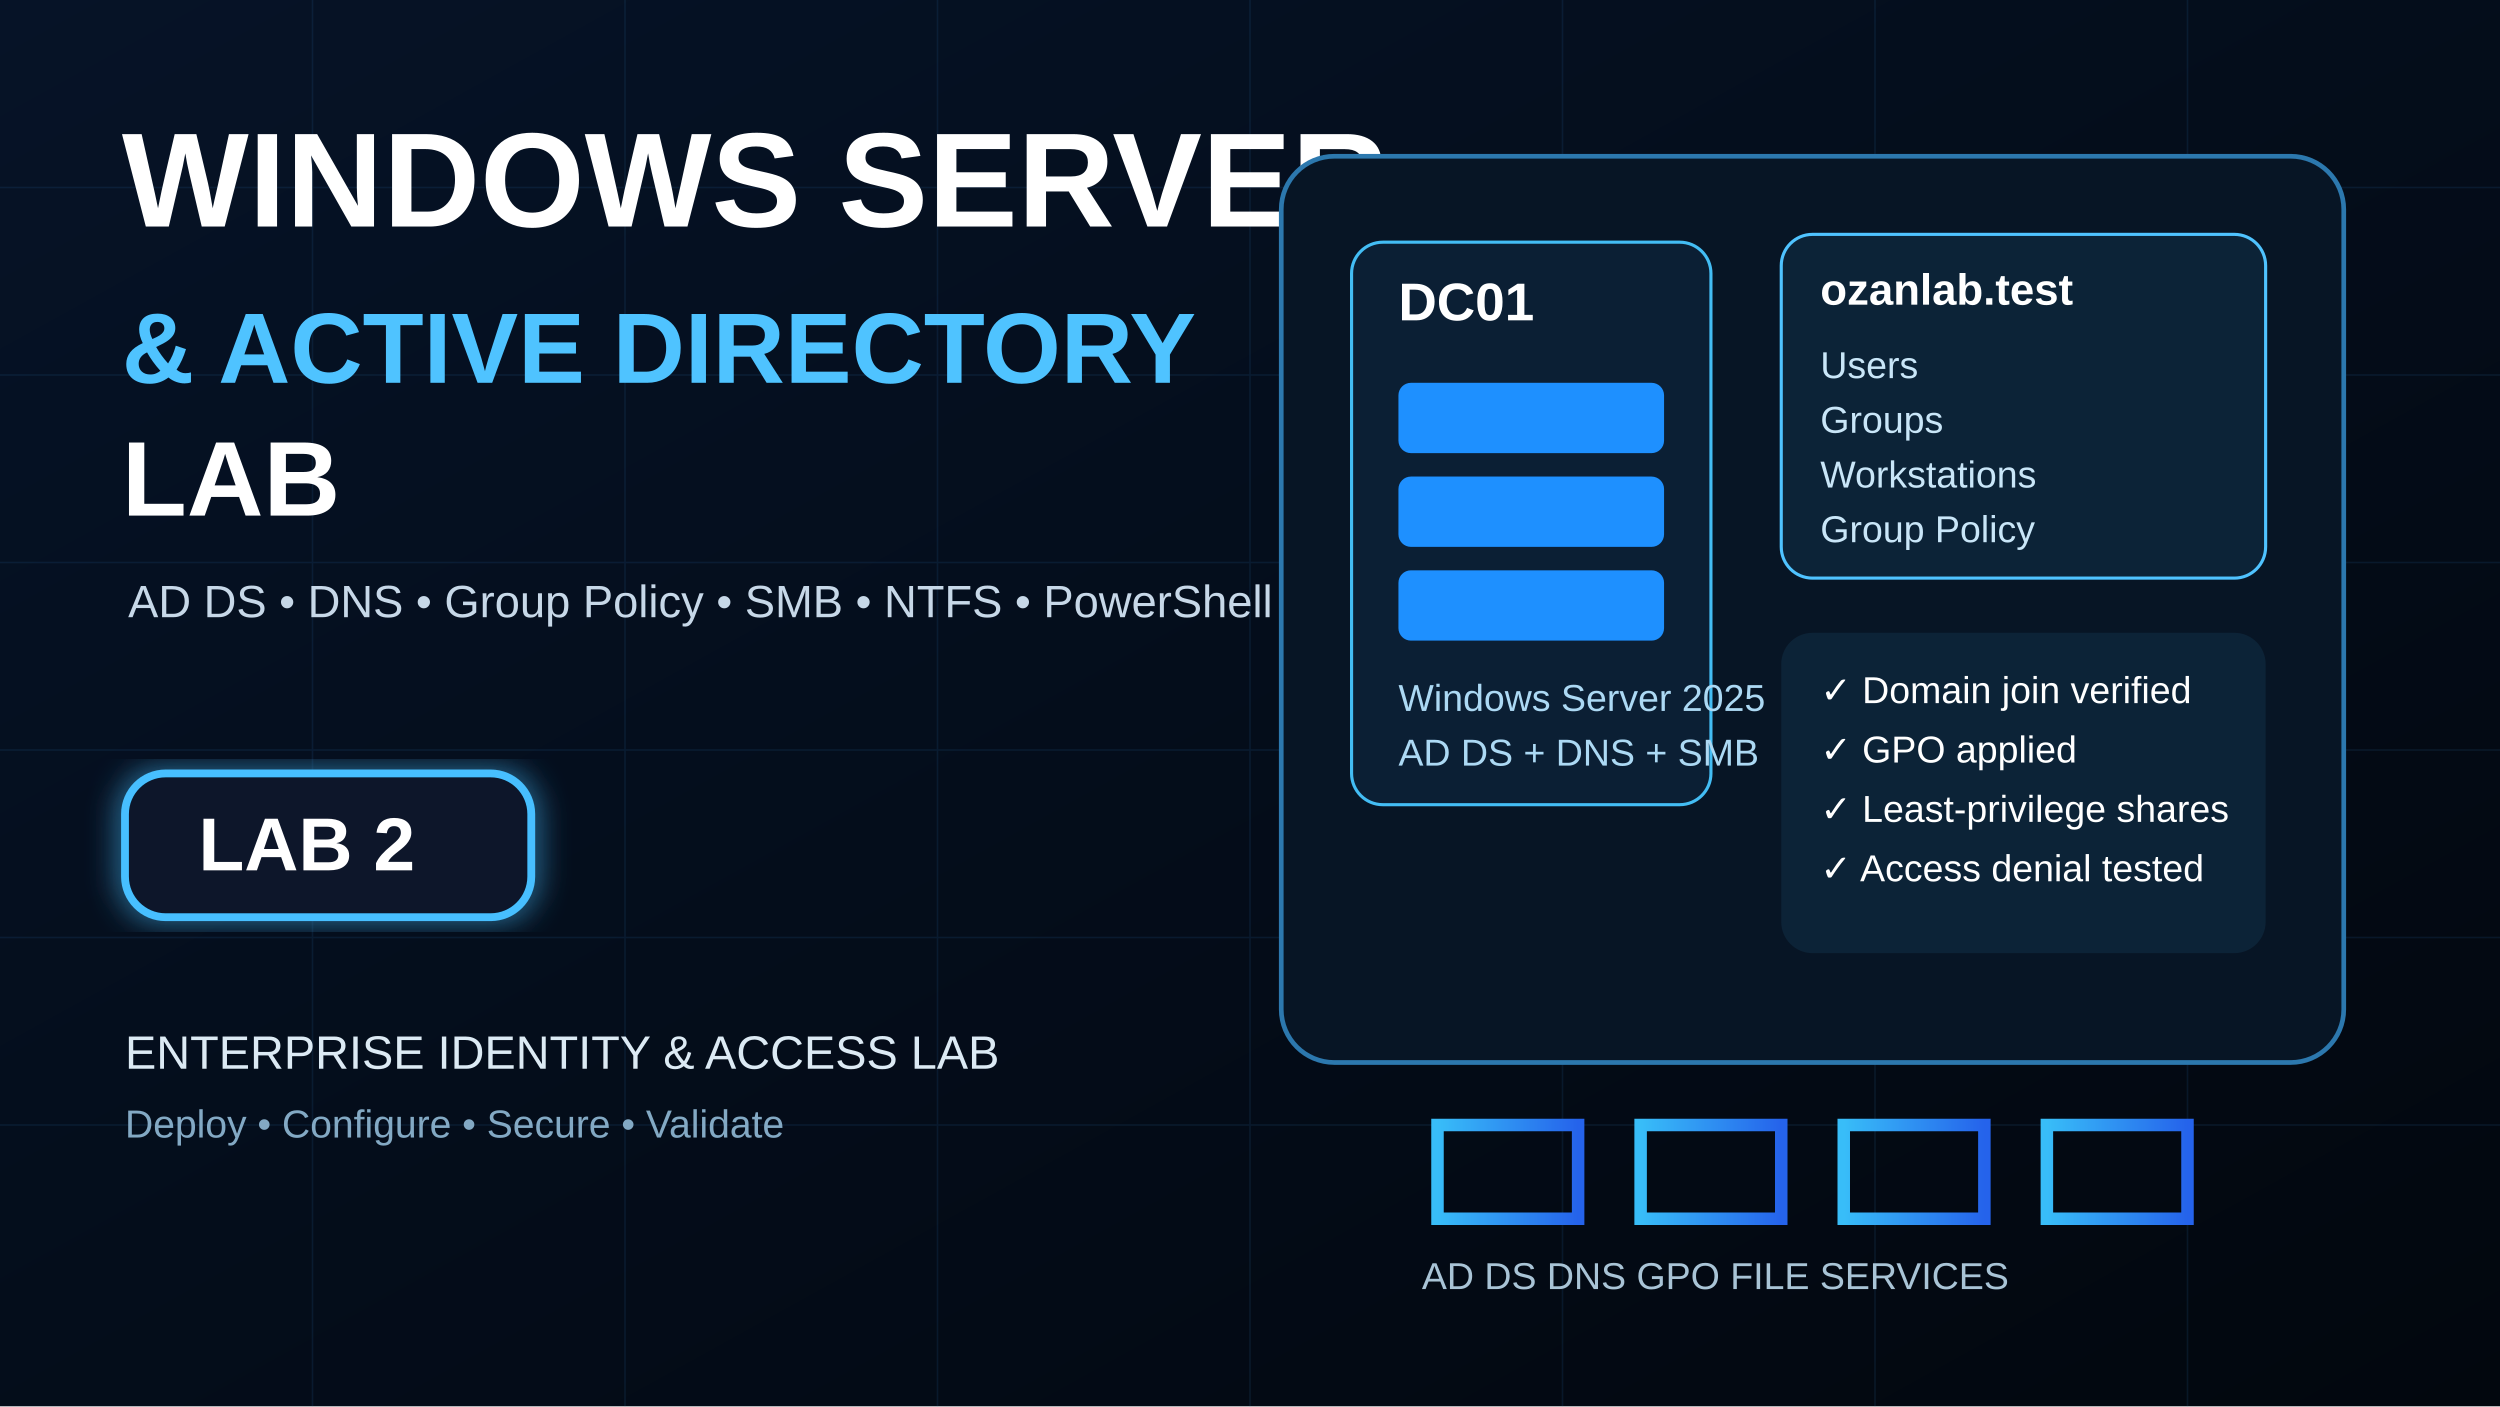
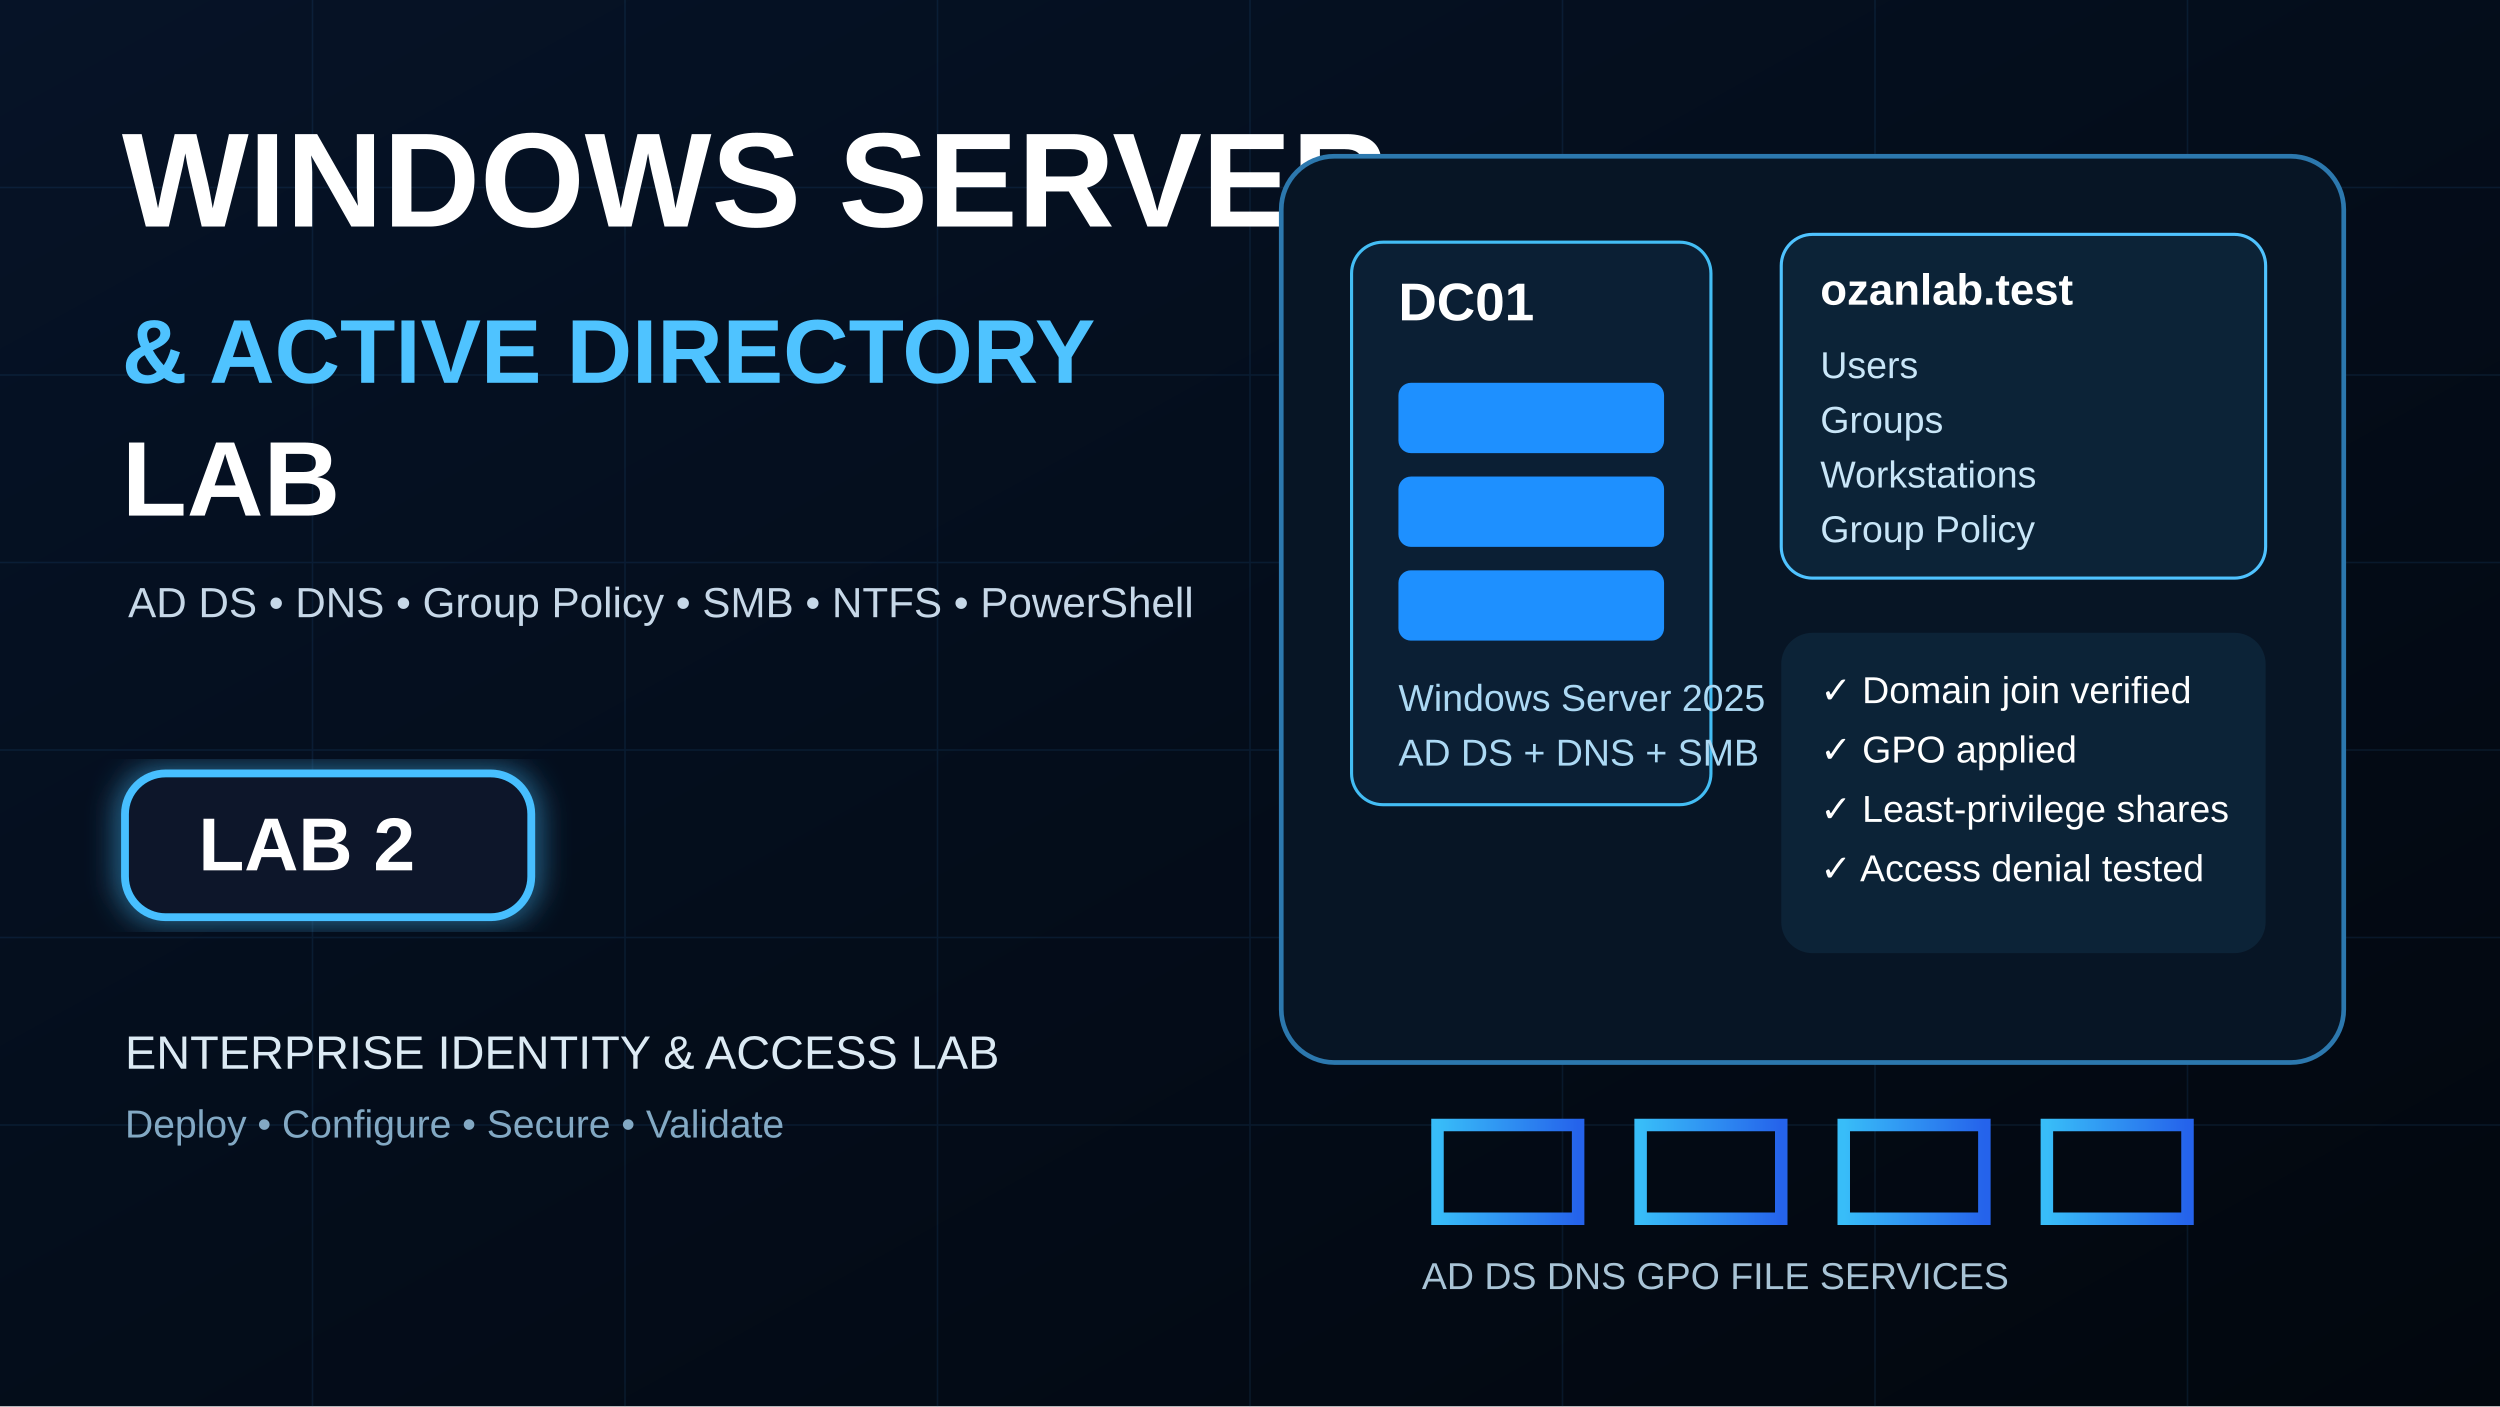
<svg xmlns="http://www.w3.org/2000/svg" width="1600" height="900" viewBox="0 0 1600 900">
  <defs>
    <linearGradient id="bg" x1="0" x2="1" y1="0" y2="1">
      <stop stop-color="#061327" />
      <stop offset="1" stop-color="#02070e" />
    </linearGradient>
    <linearGradient id="g" x1="0" x2="1">
      <stop stop-color="#38bdf8" />
      <stop offset="1" stop-color="#2563eb" />
    </linearGradient>
    <filter id="glow">
      <feGaussianBlur stdDeviation="10" result="b" />
      <feMerge>
        <feMergeNode in="b" />
        <feMergeNode in="SourceGraphic" />
      </feMerge>
    </filter>
  </defs>
  <rect width="1600" height="900" fill="url(#bg)" />
  <g opacity=".17" stroke="#225f9a" stroke-width="1">
    <path d="M0 120H1600M0 240H1600M0 360H1600M0 480H1600M0 600H1600M0 720H1600M200 0V900M400 0V900M600 0V900M800 0V900M1000 0V900M1200 0V900M1400 0V900" />
  </g>
  <text x="78" y="145" font-family="Arial,Helvetica,sans-serif" font-size="86" font-weight="800" fill="#fff">WINDOWS SERVER</text>
-   <text x="78" y="245" font-family="Arial,Helvetica,sans-serif" font-size="64" font-weight="800" fill="#4fc3ff">&amp; ACTIVE DIRECTORY</text>
+   <text x="78" y="245" font-family="Arial,Helvetica,sans-serif" font-size="58" font-weight="800" fill="#4fc3ff">&amp; ACTIVE DIRECTORY</text>
  <text x="78" y="330" font-family="Arial,Helvetica,sans-serif" font-size="68" font-weight="800" fill="#fff">LAB</text>
-   <text x="82" y="395" font-family="Arial,Helvetica,sans-serif" font-size="29" fill="#c7d8e8">AD DS • DNS • Group Policy • SMB • NTFS • PowerShell</text>
+   <text x="82" y="395" font-family="Arial,Helvetica,sans-serif" font-size="27" fill="#c7d8e8">AD DS • DNS • Group Policy • SMB • NTFS • PowerShell</text>
  <rect x="80" y="495" width="260" height="92" rx="26" fill="#07182b" stroke="#47bfff" stroke-width="5" filter="url(#glow)" />
  <text x="127" y="557" font-family="Arial,Helvetica,sans-serif" font-size="48" font-weight="800" fill="#fff">LAB 2</text>
  <text x="80" y="684" font-family="Arial,Helvetica,sans-serif" font-size="30" fill="#dceaf4">ENTERPRISE IDENTITY &amp; ACCESS LAB</text>
  <text x="80" y="728" font-family="Arial,Helvetica,sans-serif" font-size="25" fill="#83a9c4">Deploy • Configure • Secure • Validate</text>
  <g transform="translate(820 100)">
    <rect x="0" y="0" width="680" height="580" rx="34" fill="#071525" stroke="#2c78ae" stroke-width="3" />
    <rect x="45" y="55" width="230" height="360" rx="20" fill="#0b1f34" stroke="#43bdf4" stroke-width="2" />
    <text x="75" y="105" font-family="Arial,Helvetica,sans-serif" font-size="34" font-weight="700" fill="#fff">DC01</text>
    <g fill="#1e90ff">
      <rect x="75" y="145" width="170" height="45" rx="8" />
      <rect x="75" y="205" width="170" height="45" rx="8" />
      <rect x="75" y="265" width="170" height="45" rx="8" />
    </g>
    <text x="75" y="355" font-family="Arial,Helvetica,sans-serif" font-size="24" fill="#acd9f4">Windows Server 2025</text>
    <text x="75" y="390" font-family="Arial,Helvetica,sans-serif" font-size="24" fill="#acd9f4">AD DS + DNS + SMB</text>
    <g transform="translate(320 50)">
      <rect width="310" height="220" rx="20" fill="#0c2337" stroke="#4fc3ff" stroke-width="2" />
      <text x="25" y="45" font-family="Arial,Helvetica,sans-serif" font-size="28" font-weight="700" fill="#fff">ozanlab.test</text>
      <text x="25" y="92" font-family="Arial,Helvetica,sans-serif" font-size="24" fill="#c9e6f8">Users</text>
      <text x="25" y="127" font-family="Arial,Helvetica,sans-serif" font-size="24" fill="#c9e6f8">Groups</text>
      <text x="25" y="162" font-family="Arial,Helvetica,sans-serif" font-size="24" fill="#c9e6f8">Workstations</text>
      <text x="25" y="197" font-family="Arial,Helvetica,sans-serif" font-size="24" fill="#c9e6f8">Group Policy</text>
    </g>
    <g transform="translate(320 305)" font-family="Arial,Helvetica,sans-serif" font-size="24">
      <rect width="310" height="205" rx="20" fill="#0c2337" />
      <text x="25" y="45" fill="#fff">✓ Domain join verified</text>
      <text x="25" y="83" fill="#fff">✓ GPO applied</text>
      <text x="25" y="121" fill="#fff">✓ Least-privilege shares</text>
      <text x="25" y="159" fill="#fff">✓ Access denial tested</text>
    </g>
  </g>
  <g transform="translate(920 720)" fill="none" stroke="url(#g)" stroke-width="8">
    <rect width="90" height="60" />
    <rect x="130" width="90" height="60" />
    <rect x="260" width="90" height="60" />
    <rect x="390" width="90" height="60" />
  </g>
  <text x="910" y="825" font-family="Arial,Helvetica,sans-serif" font-size="24" fill="#a9c4d6">AD DS       DNS       GPO       FILE SERVICES</text>
</svg>
